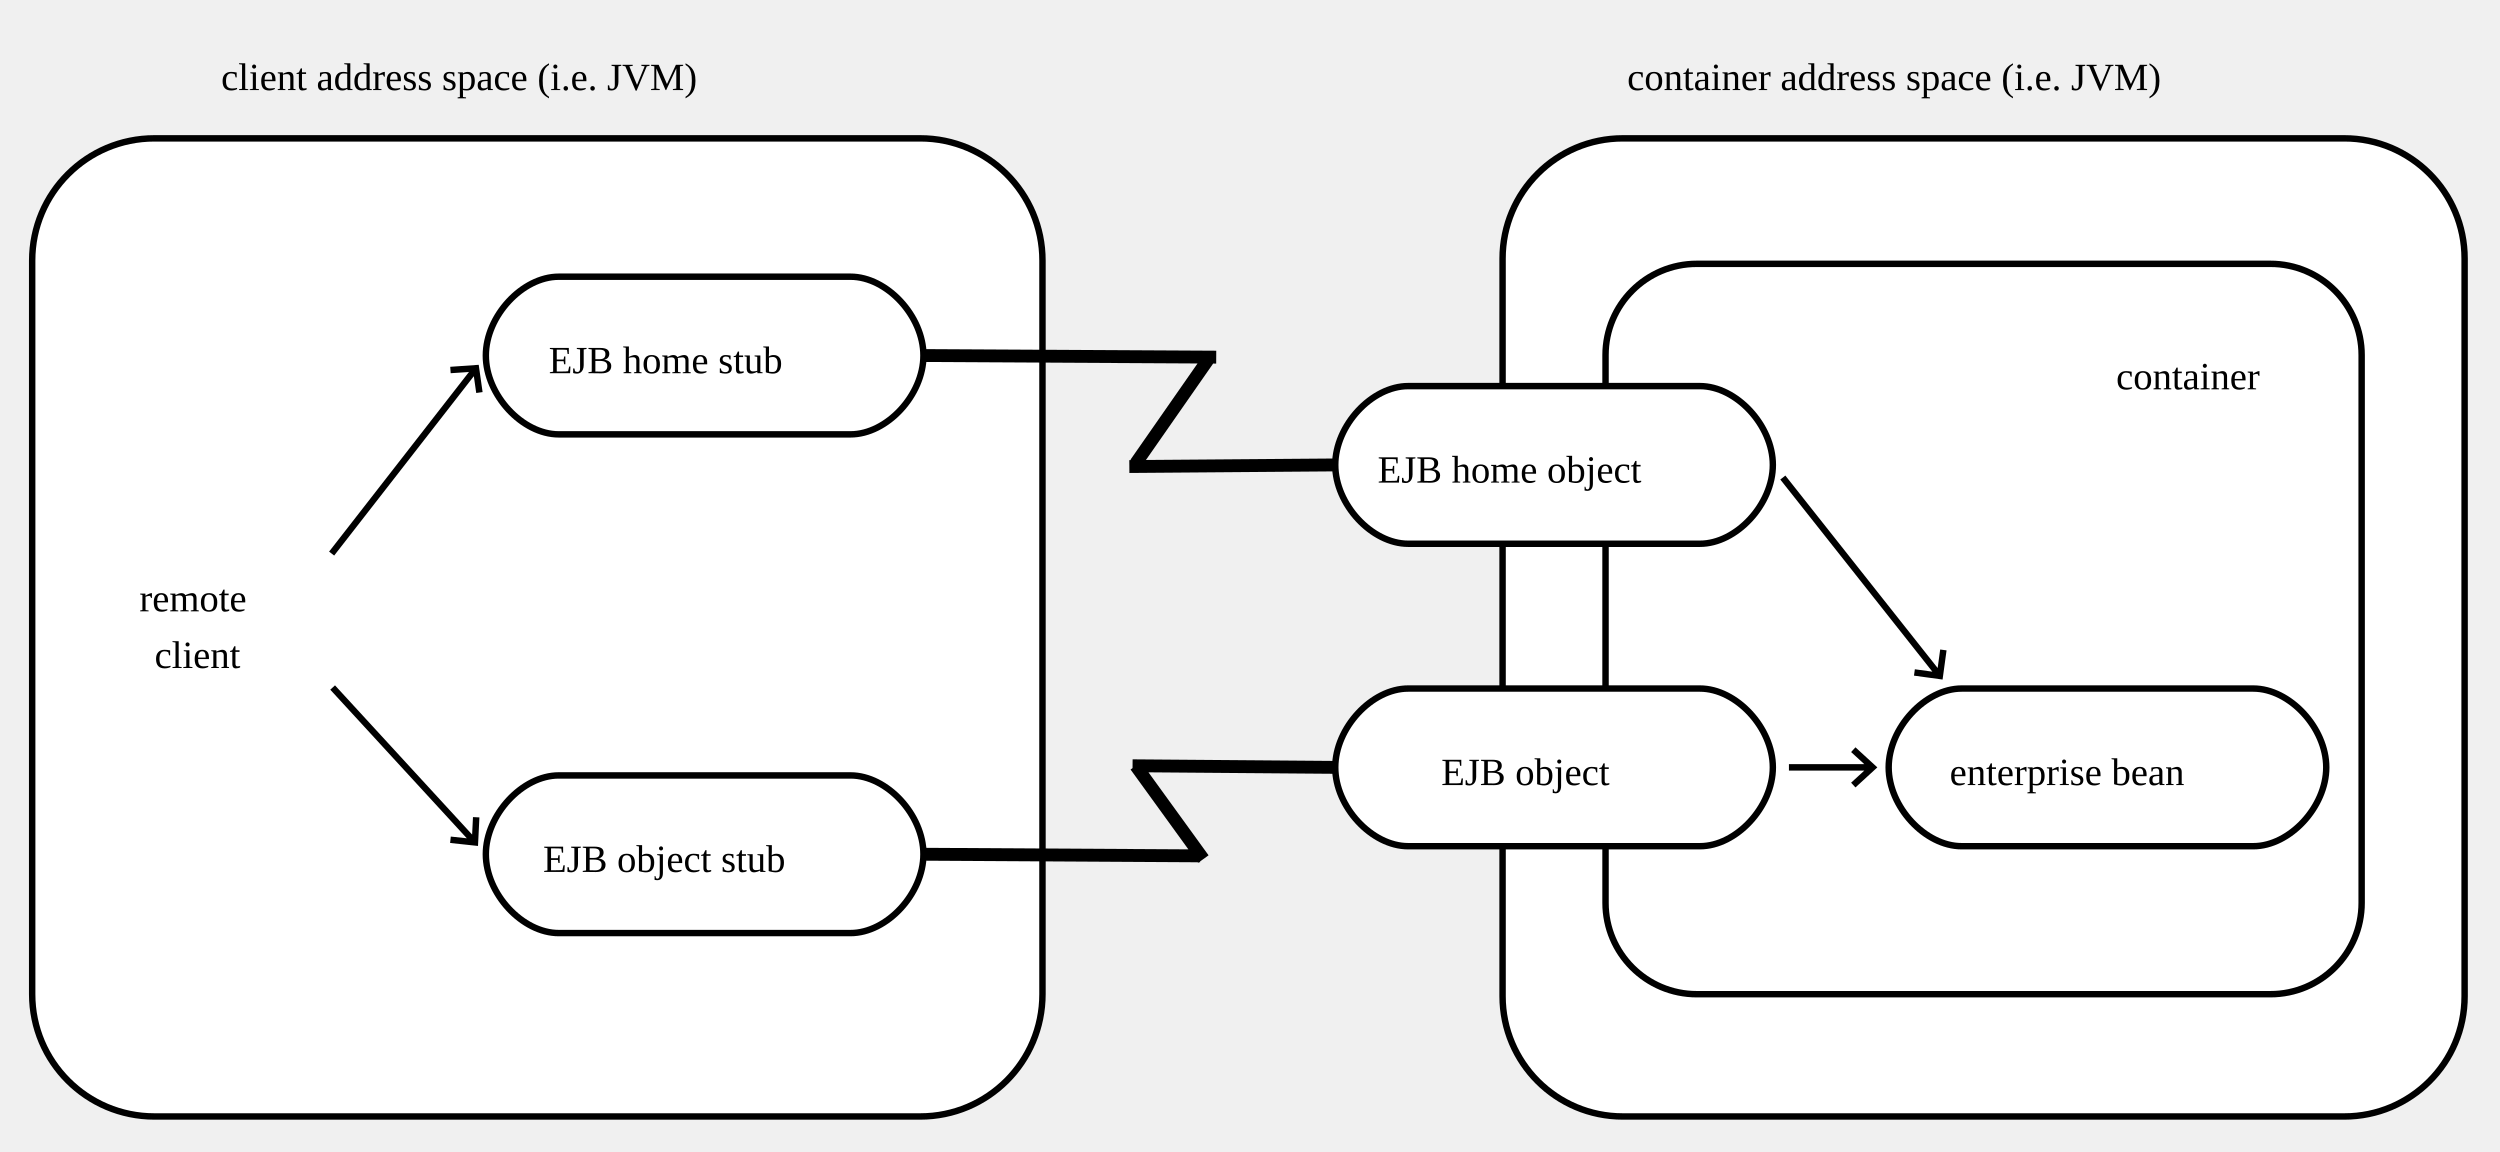
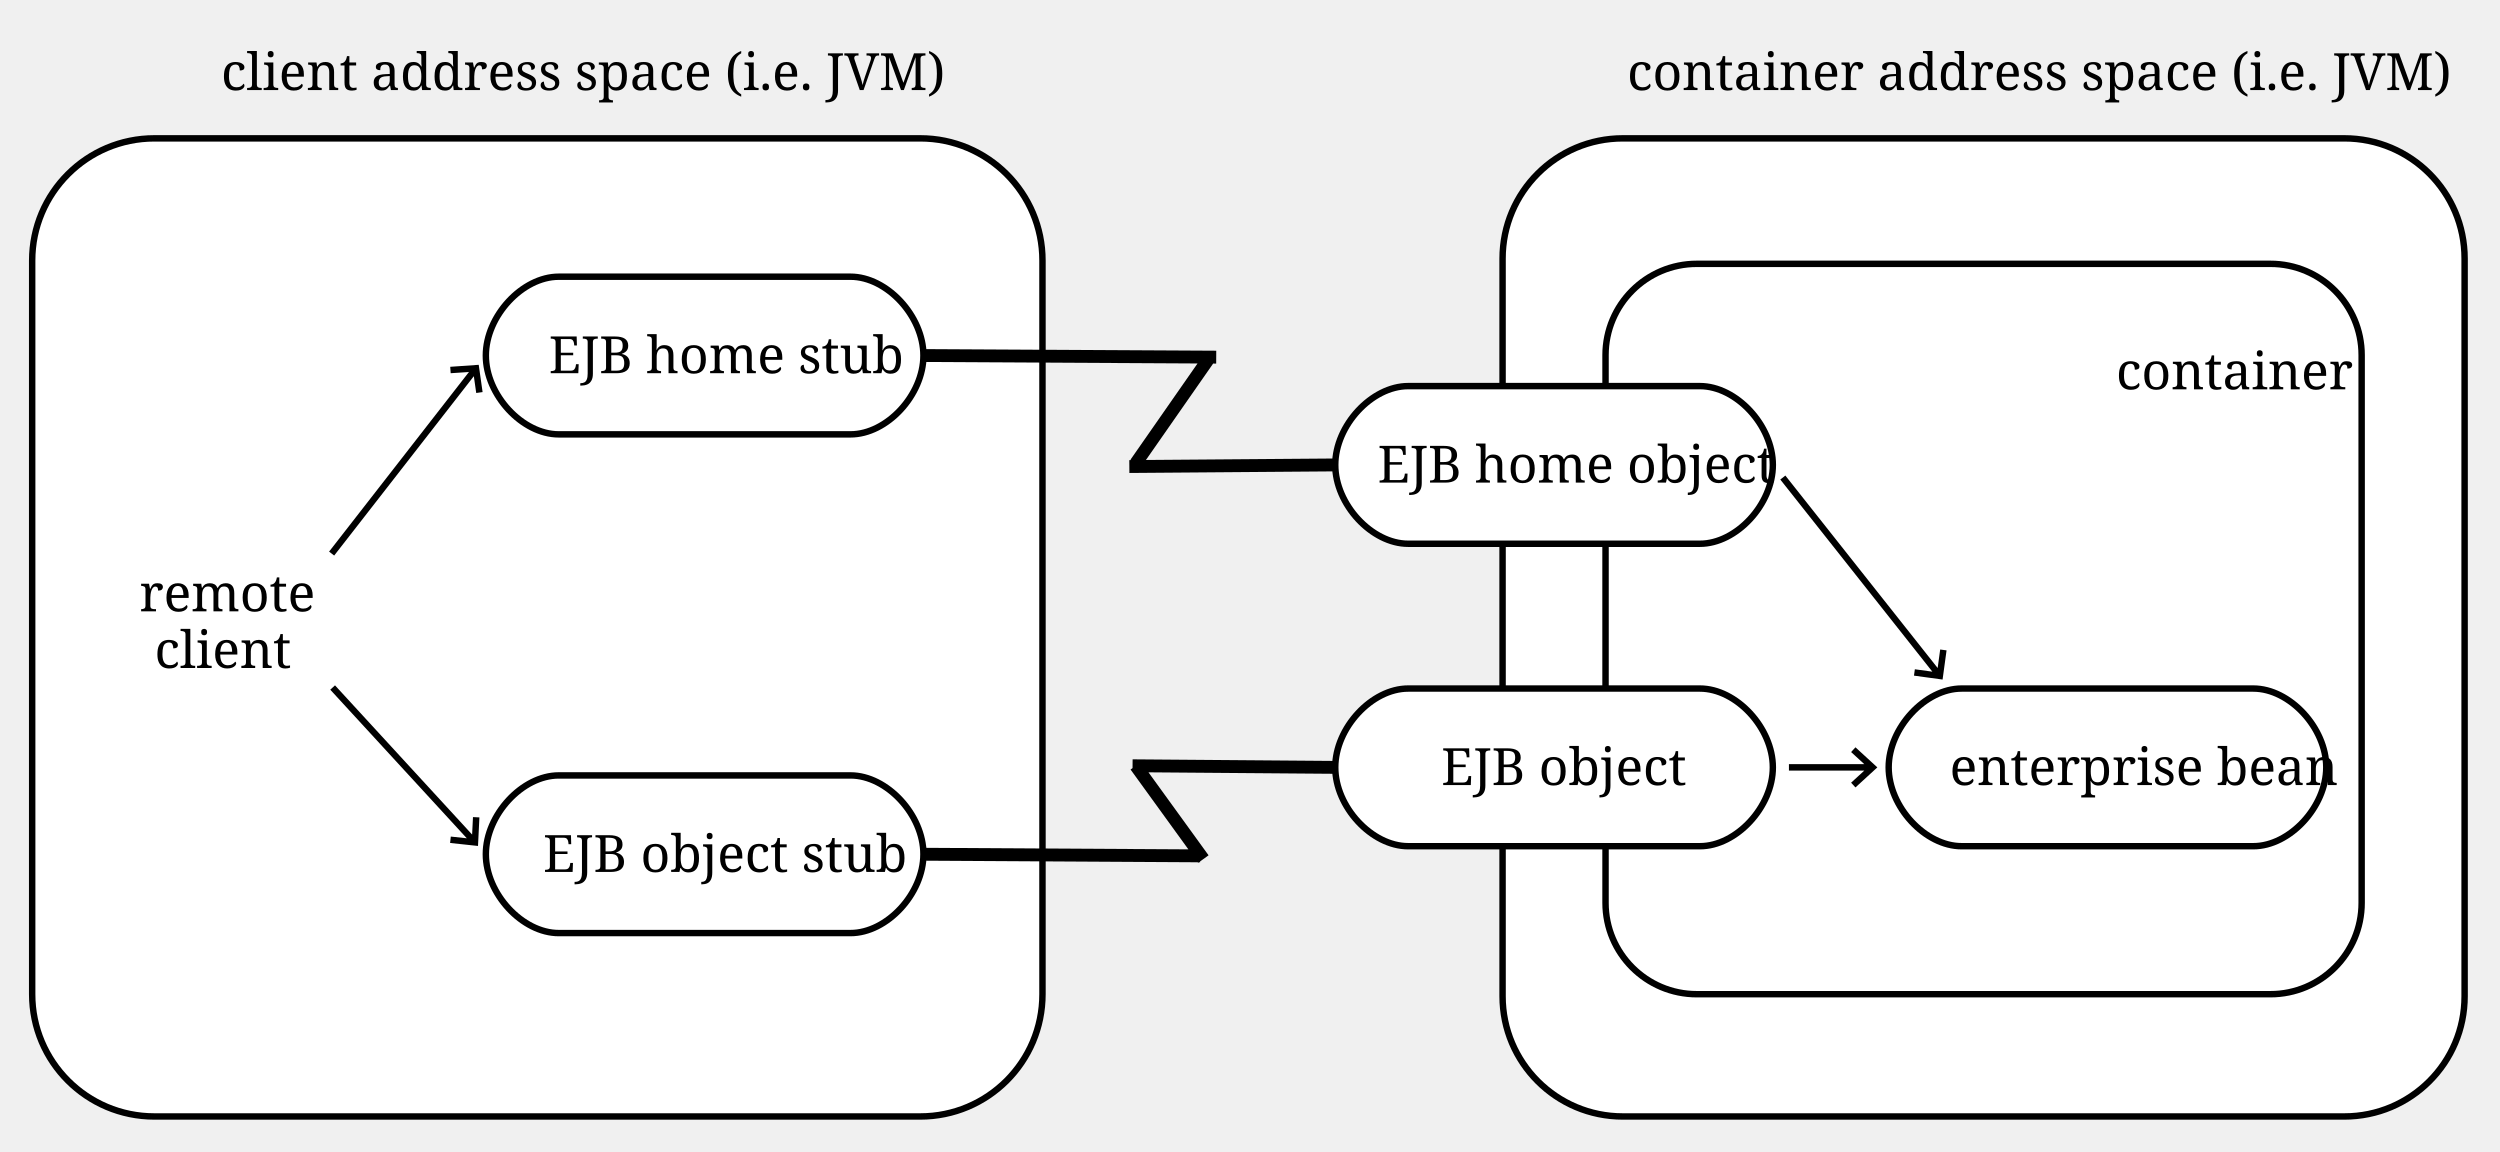
- <svg xmlns="http://www.w3.org/2000/svg" width="777" height="358">
+ <svg xmlns="http://www.w3.org/2000/svg" width="777" height="358" font-family="serif" font-size="16">
  <text x="36" y="28">
    <tspan x="68.727" y="28">client address space (i.e. JVM)</tspan>
  </text>
  <rect width="314" height="304" x="10" y="43" fill="#fff" stroke="#000" stroke-width="2" rx="38" ry="38" />
  <text x="485" y="28">
    <tspan x="505.734" y="28">container address space (i.e. JVM)</tspan>
  </text>
  <rect width="299" height="304" x="467" y="43" fill="#fff" stroke="#000" stroke-width="2" rx="37.375" ry="37.375" />
  <rect width="235" height="227" x="499" y="82" fill="#fff" stroke="#000" stroke-width="2" rx="28.375" ry="28.375" />
  <text x="661" y="121">
    <tspan x="657.695" y="121">container</tspan>
  </text>
  <text x="39" y="190">
    <tspan x="43.328" y="190">remote</tspan>
    <tspan x="48.047" y="207.609">client</tspan>
  </text>
  <path fill="none" stroke="#000" stroke-width="2" d="M103.072 172.055l41.784-53.665 3.072-3.945M140 115l7.928-.555L149 122" />
  <path fill="#fff" stroke="#000" stroke-width="2" d="M173.667 86h90.666C275.667 86 287 98.25 287 110.5S275.667 135 264.333 135h-90.666C162.333 135 151 122.75 151 110.5S162.333 86 173.667 86" />
  <text x="159" y="116">
    <tspan x="170.555" y="116">EJB home stub</tspan>
  </text>
  <path fill="none" stroke="#000" stroke-width="2" d="M103.383 213.682l40.85 44.455 3.384 3.681M148 254l-.383 7.818L140 261" />
  <path fill="#fff" stroke="#000" stroke-width="2" d="M173.667 241h90.666C275.667 241 287 253.25 287 265.5S275.667 290 264.333 290h-90.666C162.333 290 151 277.75 151 265.5s11.333-24.5 22.667-24.5" />
  <text x="159" y="271">
    <tspan x="168.781" y="271">EJB object stub</tspan>
  </text>
  <path fill="none" stroke="#000" stroke-width="4" d="M287 110.5l81 .445 10 .055m-2 0l-17.282 24.796L353 144m-2 1l54-.422 10-.078" />
  <path fill="#fff" stroke="#000" stroke-width="2" d="M437.667 120h90.666C539.667 120 551 132.25 551 144.5S539.667 169 528.333 169h-90.666C426.333 169 415 156.75 415 144.5s11.333-24.5 22.667-24.5" />
  <text x="423" y="150">
    <tspan x="428.164" y="150">EJB home object</tspan>
  </text>
  <path fill="none" stroke="#000" stroke-width="4" d="M287 265.5l76 .442 10 .058m-20-28l15.135 20.9L374 267m-22-29l53 .42 10 .08" />
  <path fill="#fff" stroke="#000" stroke-width="2" d="M437.667 214h90.666C539.667 214 551 226.25 551 238.5S539.667 263 528.333 263h-90.666C426.333 263 415 250.75 415 238.5s11.333-24.5 22.667-24.5" />
  <text x="423" y="244">
    <tspan x="447.938" y="244">EJB object</tspan>
  </text>
  <path fill="none" stroke="#000" stroke-width="2" d="M554.103 148.42l45.691 57.738 3.103 3.921M604 202l-1.103 8.08L595 209" />
  <path fill="#fff" stroke="#000" stroke-width="2" d="M609.667 214h90.666C711.667 214 723 226.25 723 238.5S711.667 263 700.333 263h-90.666C598.333 263 587 250.75 587 238.5s11.333-24.5 22.667-24.5" />
  <text x="595" y="244">
    <tspan x="605.953" y="244">enterprise bean</tspan>
  </text>
  <path fill="none" stroke="#000" stroke-width="2" d="M556 238.5h26m-6-5.5l6 5.5-6 5.5" />
</svg>
